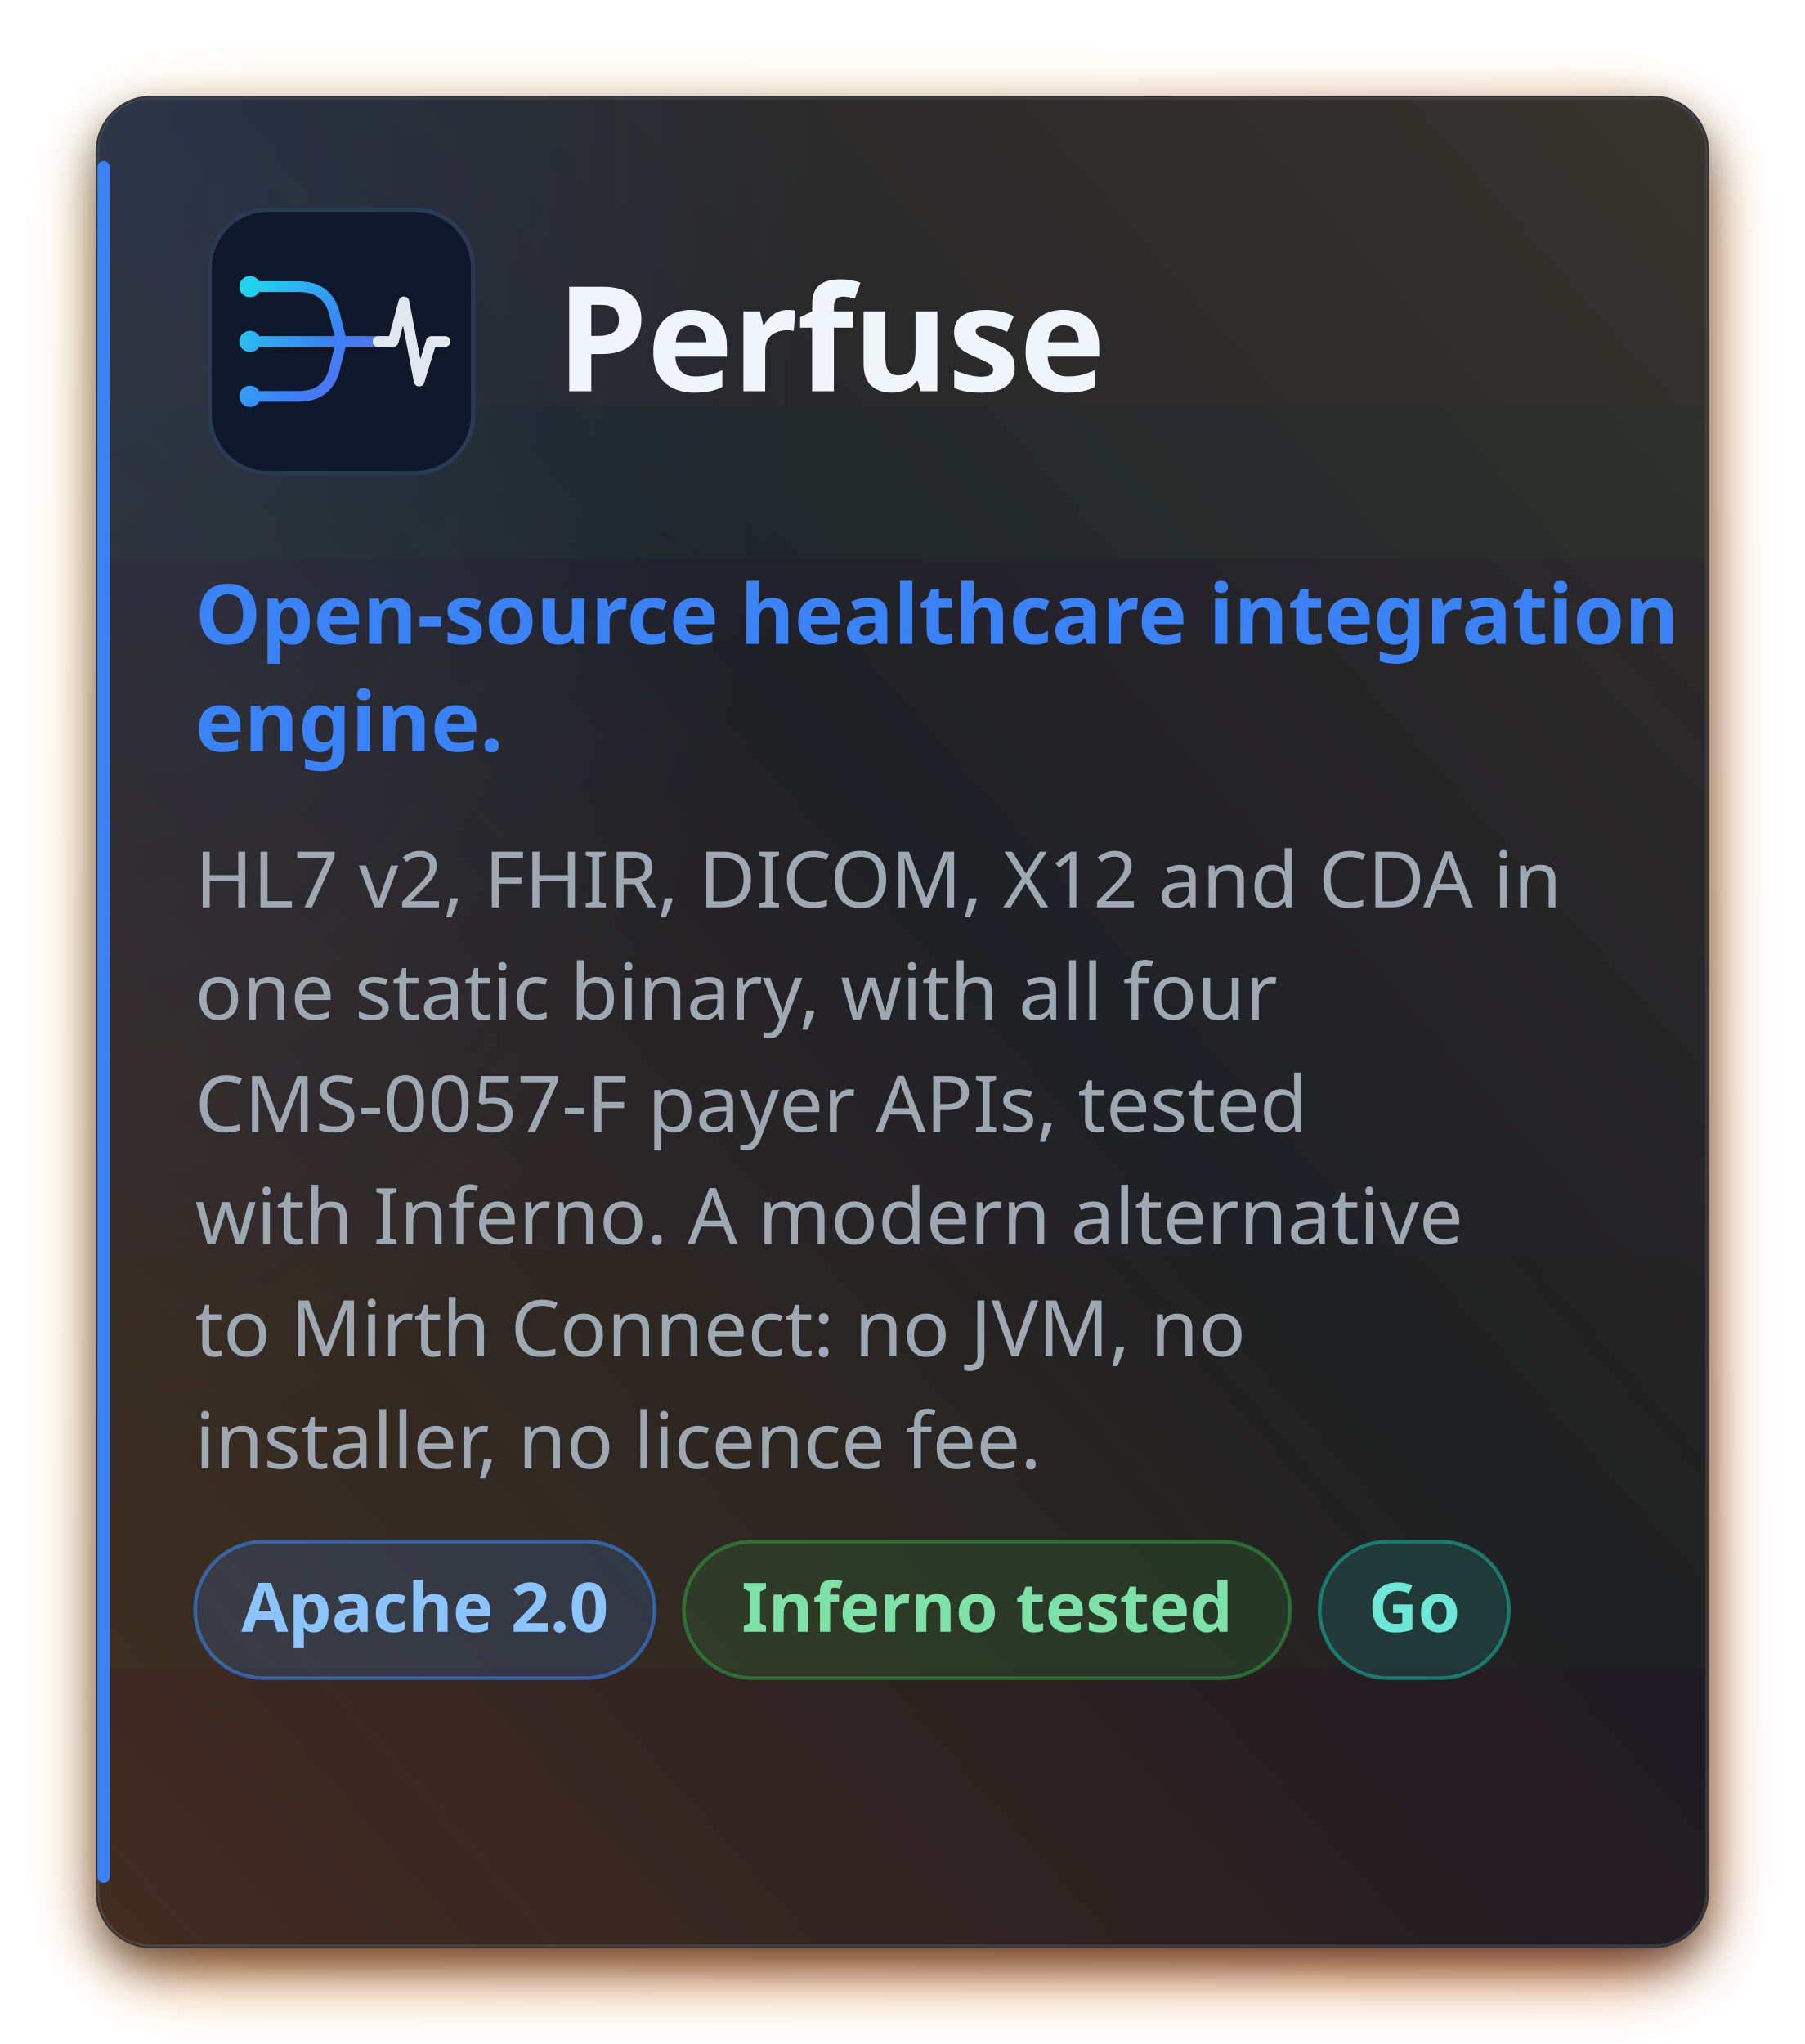
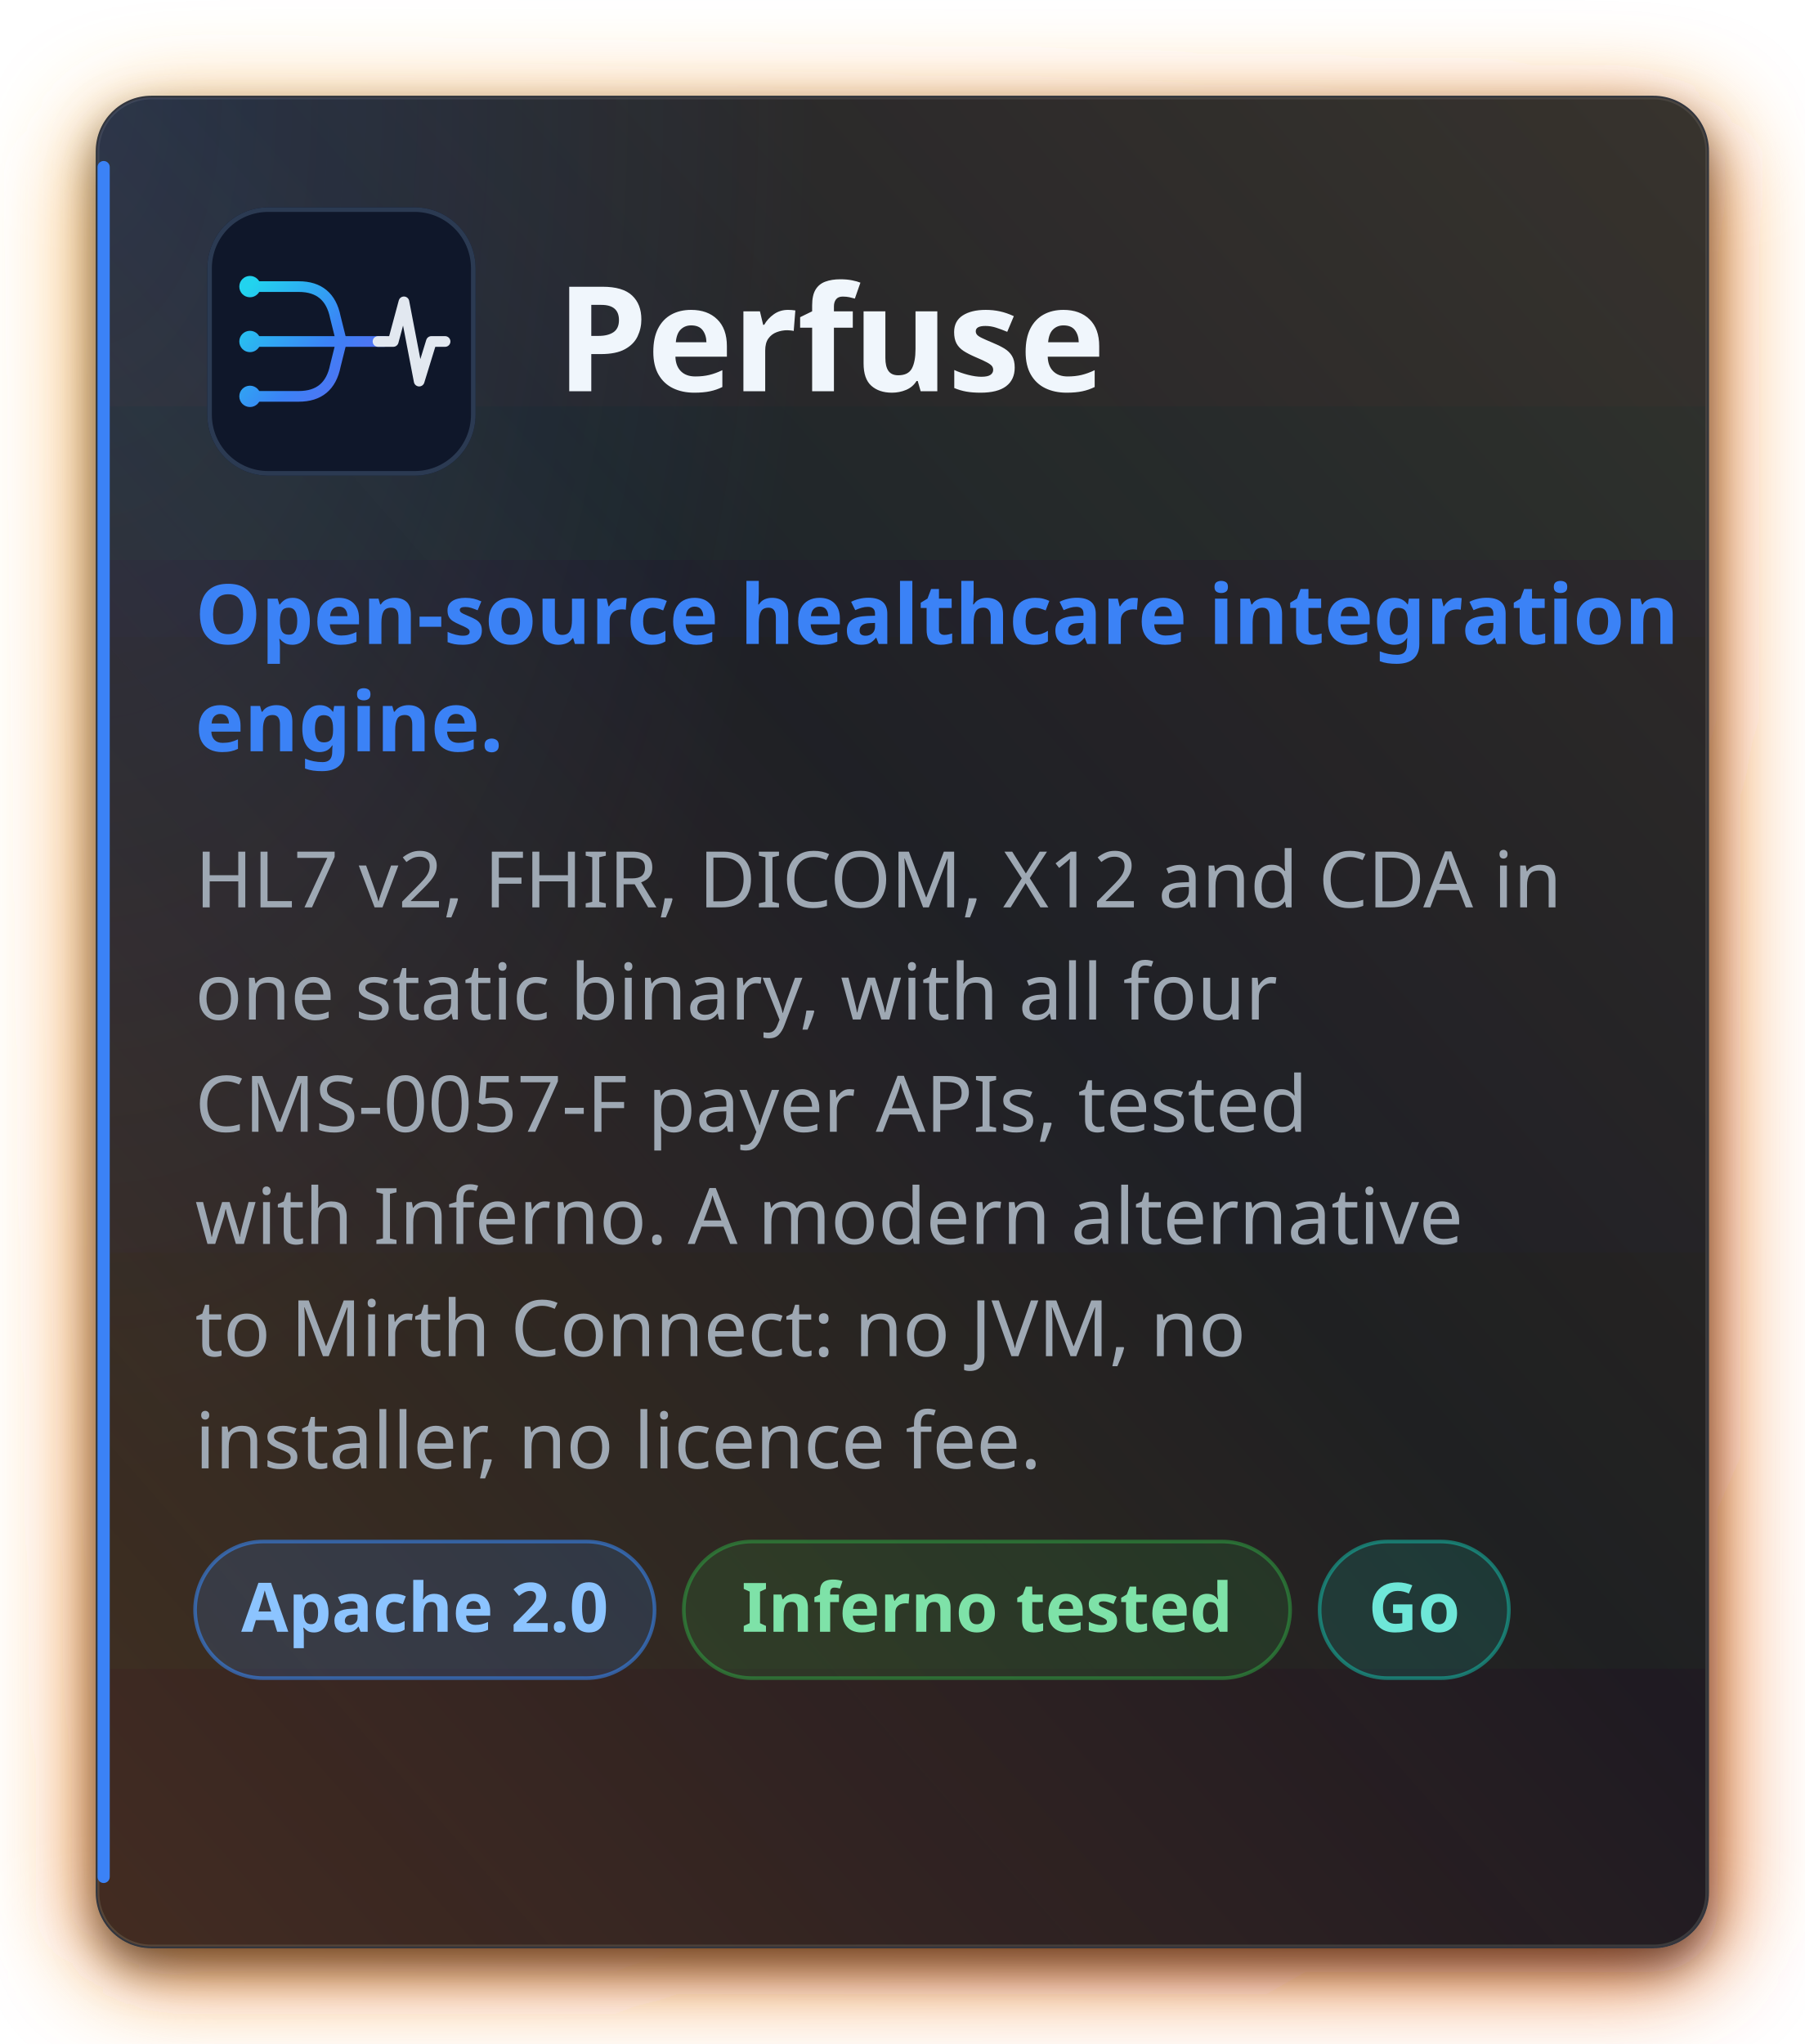
<svg xmlns="http://www.w3.org/2000/svg" viewBox="0 0 740 838" width="740" height="838" role="img" aria-label="Perfuse: Open-source healthcare integration engine.">
-   <style>@keyframes glow{0%,100%{opacity:0.15}50%{opacity:0.85}}@keyframes warm{0%,100%{opacity:0}50%{opacity:1}}.glow{animation:glow 4.8s ease-in-out infinite;animation-delay:-4.80s}.warm{animation:warm 4.8s ease-in-out infinite;animation-delay:-4.80s}@media (prefers-reduced-motion: reduce){.glow,.warm{animation:none}.glow{opacity:0.45}.warm{opacity:0.5}}</style>
+   <style>@keyframes glow{0%,100%{opacity:0.25}50%{opacity:1}}@keyframes warm{0%,100%{opacity:0}50%{opacity:1}}.glow{animation:glow 4.8s ease-in-out infinite;animation-delay:-4.80s}.warm{animation:warm 4.8s ease-in-out infinite;animation-delay:-4.80s}@media (prefers-reduced-motion: reduce){.glow,.warm{animation:none}.glow{opacity:0.45}.warm{opacity:0.5}}</style>
  <defs>
    <linearGradient id="cardfill" x1="0" y1="0" x2="0" y2="1">
      <stop offset="0" stop-color="#1b222c" />
      <stop offset="1" stop-color="#121820" />
    </linearGradient>
    <radialGradient id="accentglow" cx="0" cy="0" r="0.75" gradientTransform="scale(0.6 1)">
      <stop offset="0" stop-color="#3b82f6" stop-opacity="0.16" />
      <stop offset="1" stop-color="#3b82f6" stop-opacity="0" />
    </radialGradient>
    <linearGradient id="glowfill" x1="0" y1="0" x2="1" y2="1">
      <stop offset="0" stop-color="#ffb347" />
      <stop offset="0.5" stop-color="#f58220" />
      <stop offset="1" stop-color="#ea580c" />
    </linearGradient>
    <linearGradient id="warmfill" x1="0" y1="1" x2="1" y2="0">
      <stop offset="0" stop-color="#f58220" stop-opacity="0.2" />
      <stop offset="0.55" stop-color="#f58220" stop-opacity="0.04" />
      <stop offset="1" stop-color="#ffb347" stop-opacity="0.12" />
    </linearGradient>
    <filter id="soft" x="-15%" y="-15%" width="130%" height="135%">
-       <feGaussianBlur stdDeviation="16" />
+       <feGaussianBlur stdDeviation="20" />
    </filter>
    <filter id="lift" x="-5%" y="-8%" width="110%" height="125%">
      <feDropShadow dx="0" dy="8" stdDeviation="9" flood-color="#000000" flood-opacity="0.55" />
    </filter>
  </defs>
  <g font-family="-apple-system, 'Segoe UI', 'Noto Sans', Helvetica, Arial, sans-serif">
-     <rect class="glow" x="46" y="54" width="648" height="750" rx="26" fill="url(#glowfill)" filter="url(#soft)" />
+     <rect class="glow" x="36" y="48" width="668" height="760" rx="26" fill="url(#glowfill)" filter="url(#soft)" />
    <rect x="40" y="40" width="660" height="758" rx="22" fill="url(#cardfill)" stroke="#30363d" stroke-width="1.5" filter="url(#lift)" />
    <rect x="40" y="40" width="660" height="758" rx="22" fill="url(#accentglow)" />
    <rect class="warm" x="40" y="40" width="660" height="758" rx="22" fill="url(#warmfill)" />
    <rect x="40" y="66" width="5" height="706" rx="2.5" fill="#3b82f6" />
    <svg x="80" y="80" width="120" height="120" viewBox="0 0 96 96">
      <rect x="4" y="4" width="88" height="88" rx="20" fill="#0f172a" />
      <rect x="4.75" y="4.75" width="86.5" height="86.5" rx="19.25" fill="none" stroke="#2b3a52" stroke-width="1.5" />
      <defs>
        <linearGradient id="pfg" gradientUnits="userSpaceOnUse" x1="18" y1="30" x2="62" y2="66">
          <stop offset="0" stop-color="#22d3ee" />
          <stop offset=".55" stop-color="#3b82f6" />
          <stop offset="1" stop-color="#6366f1" />
        </linearGradient>
      </defs>
      <g fill="none" stroke="url(#pfg)" stroke-width="3.5" stroke-linecap="round">
        <path d="M18 30 H34 Q44 30 46 40 L48 48" />
        <path d="M18 48 H46" />
        <path d="M18 66 H34 Q44 66 46 56 L48 48" />
        <path d="M48 48 H62" />
      </g>
      <path d="M60 48 h5 l3.5 -13 l5 26 l4 -13 H82" fill="none" stroke="#e2e8f0" stroke-width="3.5" stroke-linecap="round" stroke-linejoin="round" />
      <g fill="url(#pfg)">
        <circle cx="18" cy="30" r="3.5" />
        <circle cx="18" cy="48" r="3.5" />
        <circle cx="18" cy="66" r="3.5" />
      </g>
    </svg>
    <text x="228" y="160.4" font-size="60" font-weight="800" fill="#f0f6fc" letter-spacing="-0.5">Perfuse</text>
    <text x="80" y="264.0" font-size="34" font-weight="600" fill="#3b82f6">Open-source healthcare integration</text>
    <text x="80" y="308.0" font-size="34" font-weight="600" fill="#3b82f6">engine.</text>
    <text x="80" y="372.0" font-size="32" fill="#9ea8b3">HL7 v2, FHIR, DICOM, X12 and CDA in</text>
    <text x="80" y="418.0" font-size="32" fill="#9ea8b3">one static binary, with all four</text>
    <text x="80" y="464.0" font-size="32" fill="#9ea8b3">CMS-0057-F payer APIs, tested</text>
    <text x="80" y="510.0" font-size="32" fill="#9ea8b3">with Inferno. A modern alternative</text>
    <text x="80" y="556.0" font-size="32" fill="#9ea8b3">to Mirth Connect: no JVM, no</text>
    <text x="80" y="602.0" font-size="32" fill="#9ea8b3">installer, no licence fee.</text>
    <rect x="80.0" y="632" width="188.4" height="56" rx="28.0" fill="#388bfd" fill-opacity="0.16" stroke="#388bfd" stroke-opacity="0.55" stroke-width="1.5" />
    <text x="174.2" y="669.0" font-size="28" font-weight="600" fill="#8cc4ff" text-anchor="middle">Apache 2.0</text>
    <rect x="280.4" y="632" width="248.6" height="56" rx="28.0" fill="#2ea043" fill-opacity="0.16" stroke="#2ea043" stroke-opacity="0.55" stroke-width="1.5" />
    <text x="404.8" y="669.0" font-size="28" font-weight="600" fill="#7ee2a8" text-anchor="middle">Inferno tested</text>
    <rect x="541.1" y="632" width="77.6" height="56" rx="28.0" fill="#14b8a6" fill-opacity="0.16" stroke="#14b8a6" stroke-opacity="0.55" stroke-width="1.5" />
    <text x="579.9" y="669.0" font-size="28" font-weight="600" fill="#6ee7d8" text-anchor="middle">Go</text>
  </g>
</svg>
